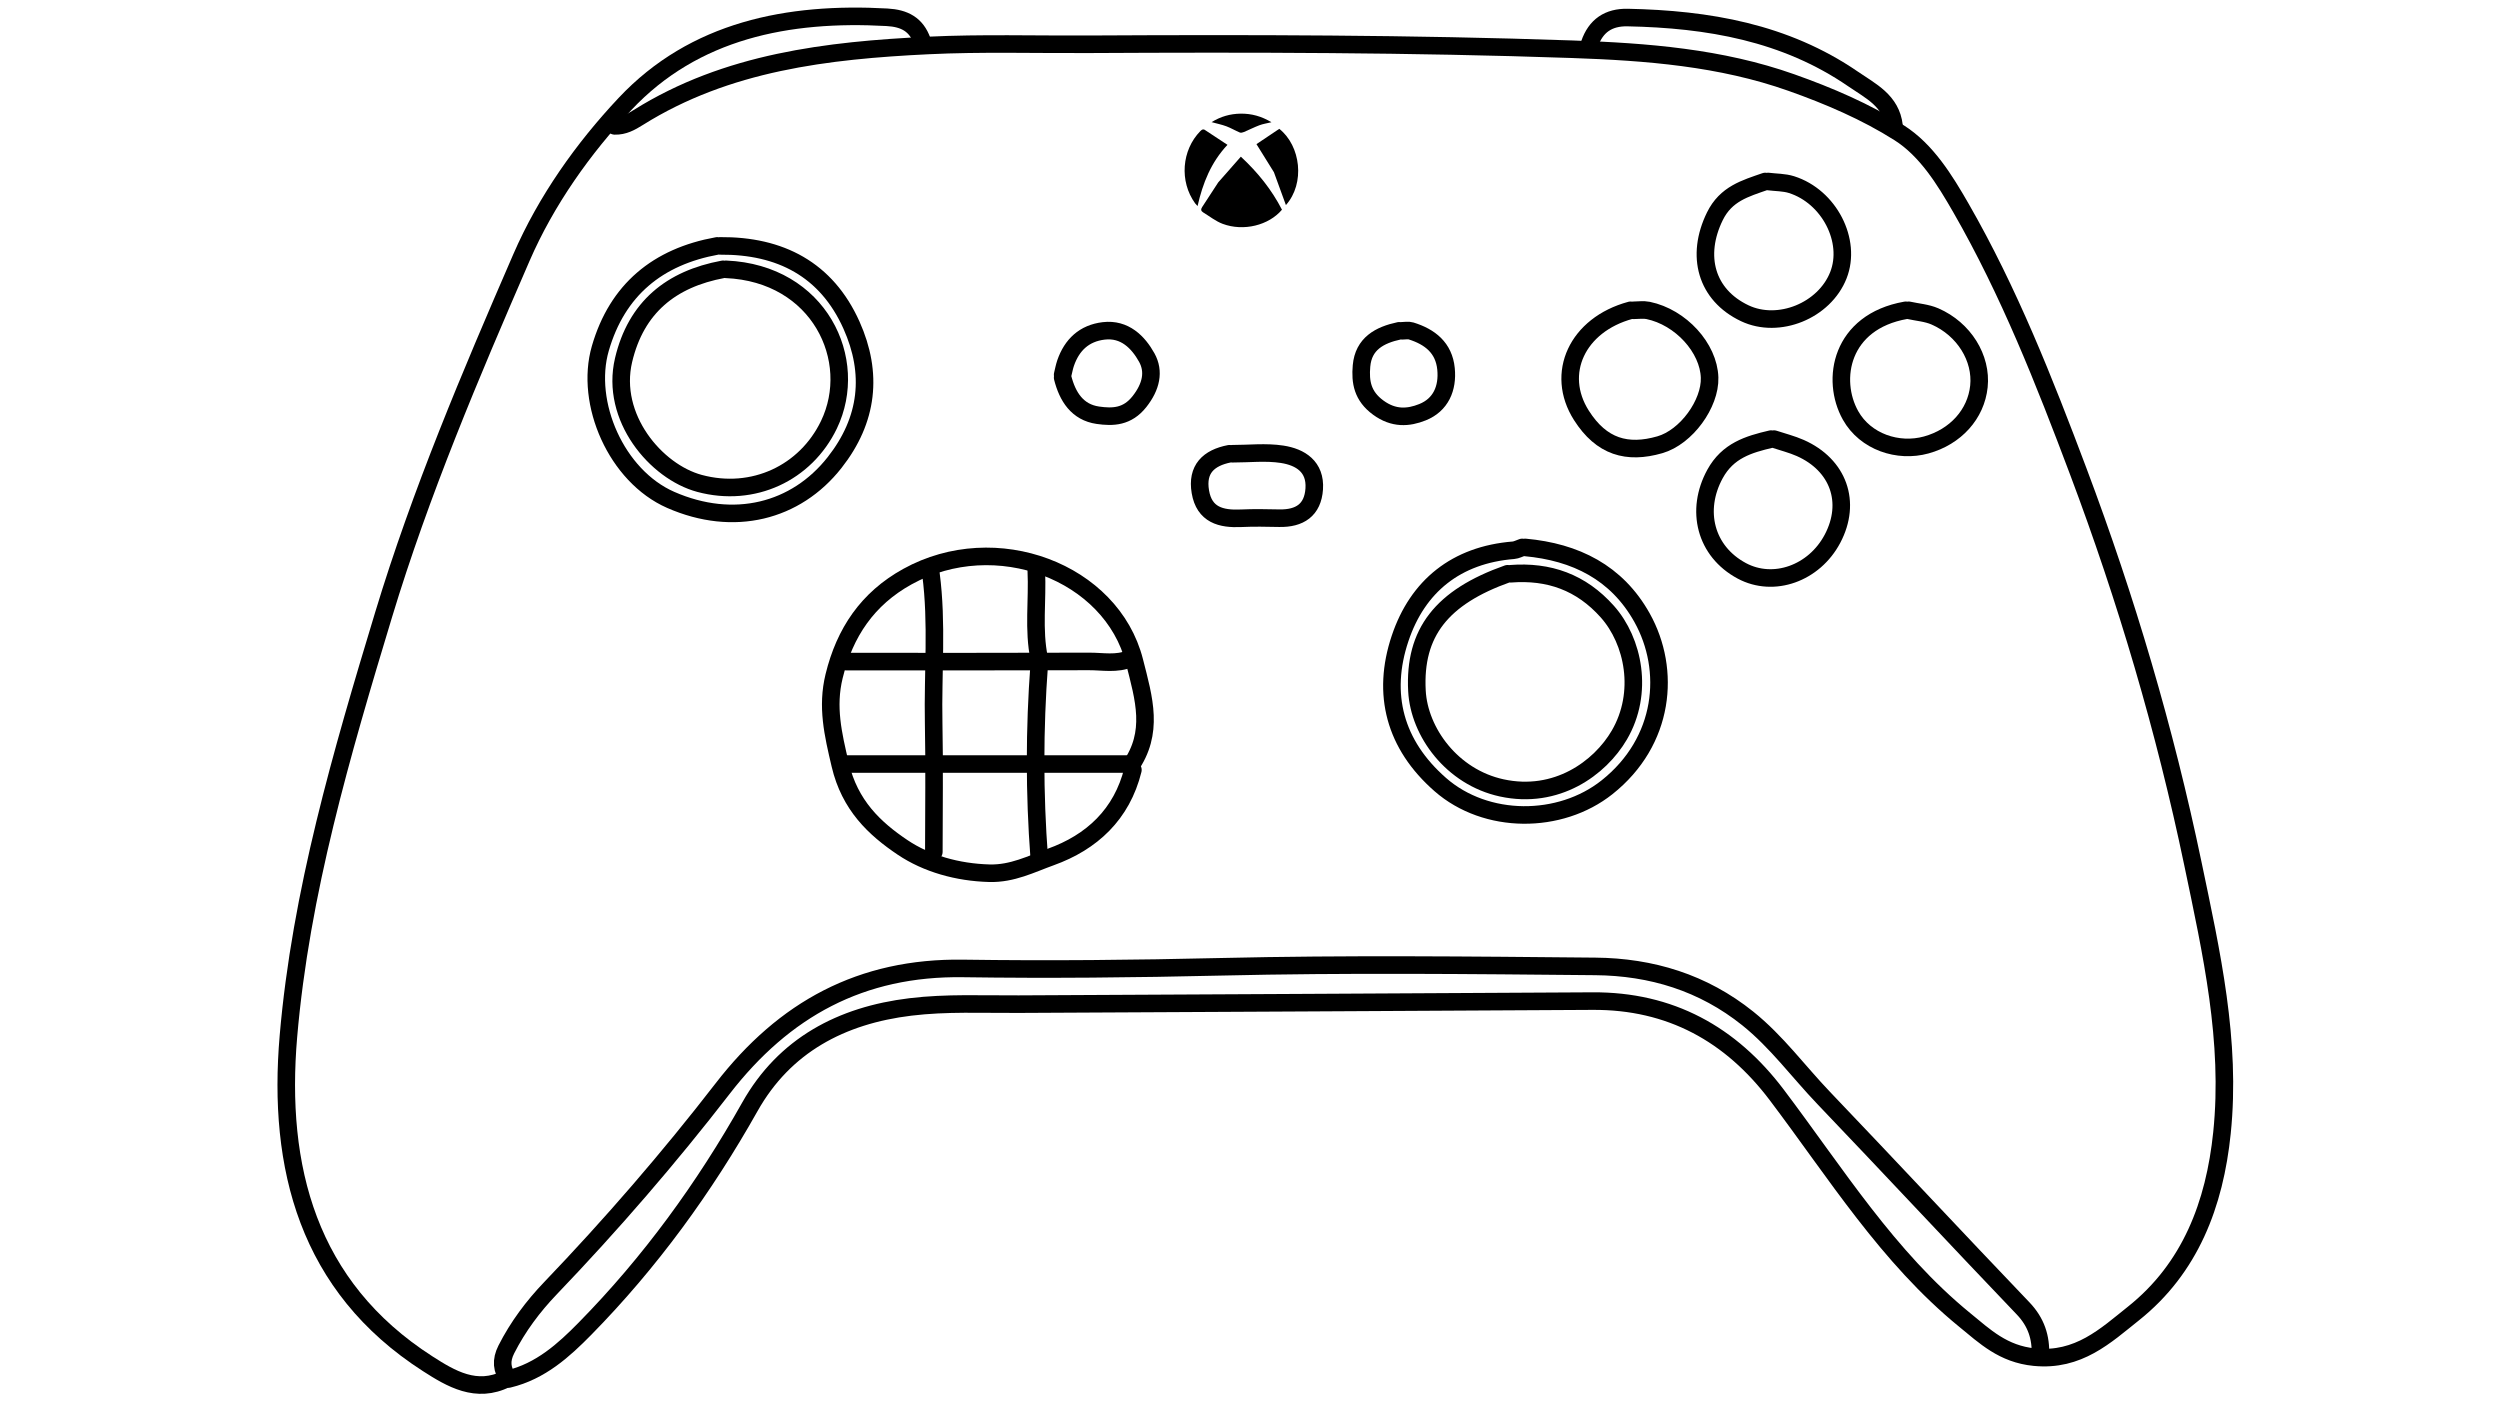
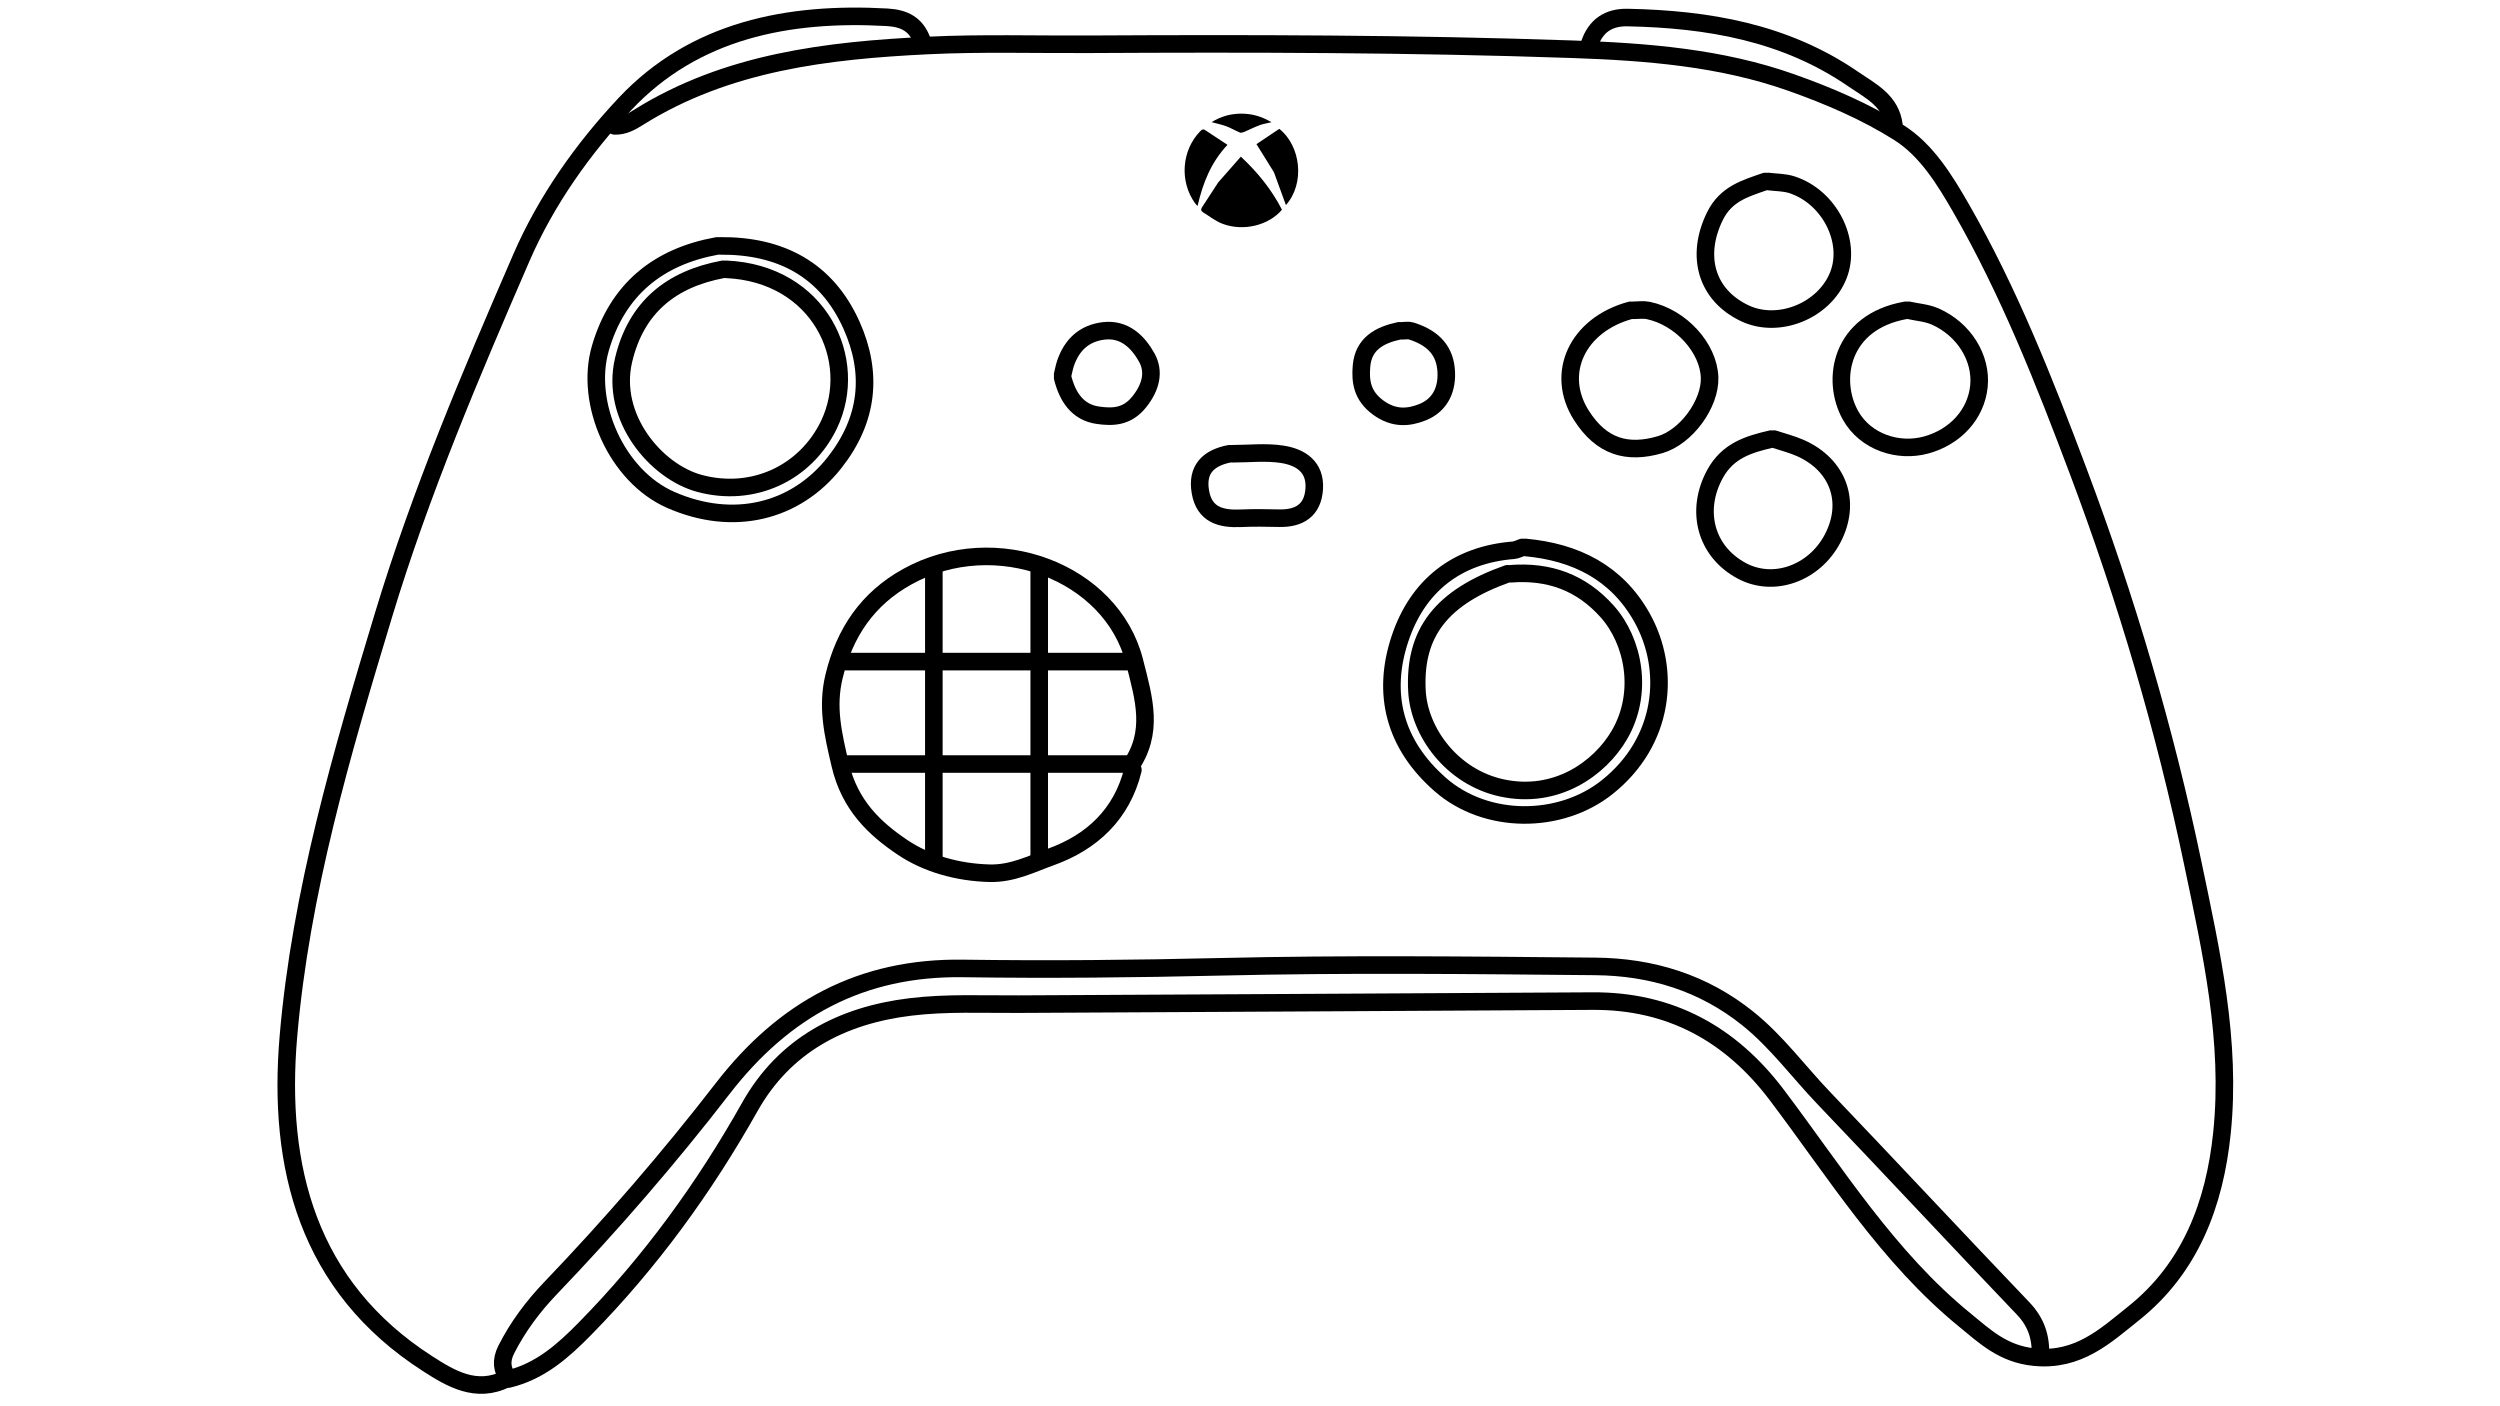
<svg xmlns="http://www.w3.org/2000/svg" version="1.1" id="Layer_1" x="0px" y="0px" width="100%" viewBox="0 0 427 240" enable-background="new 0 0 427 240" xml:space="preserve">
  <path fill="none" id="Right_Outer_Cognition" opacity="1" stroke="#000000" stroke-linecap="round" stroke-linejoin="round" stroke-width="3" d=" M348.5,231.5   C348.626,228.411 347.777,225.81 345.535,223.466   C334.125,211.539 322.881,199.454 311.475,187.523   C307.159,183.008 303.469,177.926 298.531,173.962   C290.884,167.824 282.049,165.152 272.499,165.063   C251.168,164.862 229.825,164.626 208.503,165.129   C193.83,165.475 179.161,165.621 164.501,165.409   C147.093,165.157 133.92,172.355 123.422,185.939   C114.248,197.809 104.418,209.17 94.025,220.024   C91.041,223.139 88.451,226.597 86.478,230.489   C85.537,232.345 85.674,233.949 86.86,235.534   C92.345,234.213 96.313,230.605 99.926,226.927   C111.037,215.62 120.281,202.899 128.079,189.044   C133.993,178.537 143.69,173.42 155.498,171.985   C161.657,171.236 167.831,171.545 174,171.509   C206.667,171.323 239.333,171.193 272,170.987   C285.292,170.903 295.621,176.624 303.476,187.018   C313.551,200.351 322.421,214.703 335.555,225.433   C339.004,228.251 342.115,231.27 347.47,231.8   C355.012,232.547 359.638,228.132 364.383,224.353   C374.11,216.608 378.258,205.672 379.513,193.501   C381.132,177.799 377.714,162.683 374.541,147.491   C369.769,124.642 363.177,102.337 354.968,80.512   C349.182,65.132 343.149,49.827 334.937,35.536   C332.163,30.709 329.047,25.639 324.384,22.683   C318.705,19.081 312.335,16.359 305.964,14.102   C293.895,9.826 281.268,8.85 268.503,8.408   C241.004,7.455 213.503,7.413 186,7.562   C176.832,7.612 167.606,7.325 158.513,7.768   C141.361,8.603 124.161,10.577 109.035,20.056   C107.718,20.881 106.536,21.54 105,21.5  " />
  <path fill="none" id="Left_Outer_Cognition" opacity="1" stroke="#000000" stroke-linecap="round" stroke-linejoin="round" stroke-width="3" d=" M157.5,7   C156.494,4.175 154.489,3.118 151.503,2.951   C134.603,2.007 118.596,5.155 106.76,17.744   C99.631,25.327 93.305,34.211 89.049,44.021   C80.372,64.022 71.844,84.098 65.517,105.005   C58.37,128.622 51.37,152.409 49.261,177.022   C47.353,199.3 52.513,219.747 73.047,232.926   C76.997,235.461 81.366,238.092 86.5,235.5  " />
  <path fill="none" class="Right_Stick" opacity="1" stroke="#000000" stroke-linecap="round" stroke-linejoin="round" stroke-width="3" d=" M260.5,93.5   C269.096,94.284 276.147,97.77 280.47,105.517   C285.446,114.433 284.35,126.63 274.475,134.469   C266.454,140.837 253.829,140.859 245.998,134.002   C238.216,127.188 235.948,118.557 239.134,109.045   C242.132,100.095 248.742,94.769 258.499,93.984   C259.009,93.943 259.5,93.667 260,93.5  " />
  <path fill="none" id="LB_top" opacity="1" stroke="#000000" stroke-linecap="round" stroke-linejoin="round" stroke-width="3" d=" M323.5,21.5   C323.013,17.218 319.535,15.571 316.506,13.492   C304.885,5.516 291.713,3.279 278,2.997   C274.735,2.93 272.561,4.402 271.5,7.5  " />
  <path fill="none" id="View" opacity="1" stroke="#000000" stroke-linecap="round" stroke-linejoin="round" stroke-width="3" d=" M181.5,64.5   C182.323,67.753 184.006,70.416 187.511,70.922   C190.074,71.291 192.544,71.225 194.619,68.594   C196.613,66.068 197.199,63.47 195.868,61.073   C194.42,58.467 192.108,56.082 188.502,56.517   C185.182,56.918 183.083,58.894 182.008,62.003   C181.785,62.65 181.667,63.333 181.5,64  " />
  <path fill="none" id="D_Pad" opacity="1" stroke="#000000" stroke-linecap="round" stroke-linejoin="round" stroke-width="3" d=" M193.5,131.5   C191.613,139.095 186.49,143.852 179.457,146.379   C176.128,147.576 172.919,149.251 168.996,149.147   C163.539,149.002 158.288,147.503 154.173,144.742   C149.368,141.518 145.135,137.534 143.51,130.615   C142.274,125.355 141.187,120.732 142.465,115.491   C144.285,108.031 148.173,102.254 154.992,98.485   C170.056,90.157 189.852,97.644 193.759,112.934   C195.418,119.425 197.147,125.111 193,131  " />
-   <path fill="none" class="D_Pad_Line" opacity="1" stroke="#000000" stroke-linecap="round" stroke-linejoin="round" stroke-width="3" d=" M193,112.5   C190.725,113.478 188.332,112.964 186,112.973   C172.167,113.027 158.333,113 144.5,113  " />
-   <path fill="none" class="D_Pad_Line" opacity="1" stroke="#000000" stroke-linecap="round" stroke-linejoin="round" stroke-width="3" d=" M192.5,130.5   C176.5,130.5 160.5,130.5 144.5,130.5  " />
-   <path fill="none" class="D_Pad_Line" opacity="1" stroke="#000000" stroke-linecap="round" stroke-linejoin="round" stroke-width="3" d=" M177.5,113.5   C176.678,124.5 176.67,135.5 177.5,146.5  " />
-   <path fill="none" class="D_Pad_Line" opacity="1" stroke="#000000" stroke-linecap="round" stroke-linejoin="round" stroke-width="3" d=" M159,98   C160.122,106.481 159.297,115.001 159.469,123.501   C159.618,130.831 159.5,138.167 159.5,145.5  " />
-   <path fill="none" class="D_Pad_Line" opacity="1" stroke="#000000" stroke-linecap="round" stroke-linejoin="round" stroke-width="3" d=" M177,97.5   C177.243,102.497 176.456,107.529 177.5,112.5  " />
+   <rect id="dpad_up" x="159.5" y="97.5" width="18" height="15.5" fill="none" opacity="1" />
+   <rect id="dpad_down" x="159.5" y="130.5" width="18" height="16" fill="none" opacity="1" />
+   <rect id="dpad_left" x="144.5" y="113" width="15" height="17.5" fill="none" opacity="1" />
+   <rect id="dpad_right" x="177.5" y="113" width="15.5" height="17.5" fill="none" opacity="1" />
+   <line x1="144.5" y1="113" x2="159.5" y2="113" fill="none" stroke="#000000" stroke-width="3" stroke-linecap="round" />
+   <line x1="159.5" y1="113" x2="177.5" y2="113" fill="none" stroke="#000000" stroke-width="3" stroke-linecap="round" />
+   <line x1="177.5" y1="113" x2="193" y2="113" fill="none" stroke="#000000" stroke-width="3" stroke-linecap="round" />
+   <line x1="144.5" y1="130.5" x2="159.5" y2="130.5" fill="none" stroke="#000000" stroke-width="3" stroke-linecap="round" />
+   <line x1="159.5" y1="130.5" x2="177.5" y2="130.5" fill="none" stroke="#000000" stroke-width="3" stroke-linecap="round" />
+   <line x1="177.5" y1="130.5" x2="192.5" y2="130.5" fill="none" stroke="#000000" stroke-width="3" stroke-linecap="round" />
+   <line x1="159.5" y1="97.5" x2="159.5" y2="113" fill="none" stroke="#000000" stroke-width="3" stroke-linecap="round" />
+   <line x1="159.5" y1="113" x2="159.5" y2="130.5" fill="none" stroke="#000000" stroke-width="3" stroke-linecap="round" />
+   <line x1="159.5" y1="130.5" x2="159.5" y2="146.5" fill="none" stroke="#000000" stroke-width="3" stroke-linecap="round" />
+   <line x1="177.5" y1="97.5" x2="177.5" y2="113" fill="none" stroke="#000000" stroke-width="3" stroke-linecap="round" />
+   <line x1="177.5" y1="113" x2="177.5" y2="130.5" fill="none" stroke="#000000" stroke-width="3" stroke-linecap="round" />
+   <line x1="177.5" y1="130.5" x2="177.5" y2="146.5" fill="none" stroke="#000000" stroke-width="3" stroke-linecap="round" />
  <path fill="none" id="A" opacity="1" stroke="#000000" stroke-linecap="round" stroke-linejoin="round" stroke-width="3" d=" M302.5,75   C298.638,75.899 295.103,76.971 292.923,80.958   C289.533,87.16 291.26,94.157 297.5,97.5   C302.929,100.408 309.864,97.947 313,92   C316.271,85.798 314.03,79.423 307.491,76.52   C306.053,75.882 304.5,75.5 303,75  " />
  <path fill="none" id="Menu" opacity="1" stroke="#000000" stroke-linecap="round" stroke-linejoin="round" stroke-width="3" d=" M239,56.5   C235.647,57.214 232.877,58.697 232.546,62.504   C232.308,65.246 232.697,67.642 235.409,69.624   C238.039,71.546 240.539,71.376 242.962,70.406   C246.077,69.16 247.309,66.33 246.981,63.002   C246.624,59.389 244.225,57.523 240.994,56.52   C240.538,56.378 240,56.5 239.5,56.5  " />
  <path fill="none" id="B" opacity="1" stroke="#000000" stroke-linecap="round" stroke-linejoin="round" stroke-width="3" d=" M325.5,53   C314.386,54.964 312.652,64.863 316.076,70.958   C318.614,75.477 324.189,77.328 329,76   C334.017,74.615 337.507,70.737 338,66   C338.502,61.175 335.465,56.209 330.482,54.041   C329.099,53.439 327.5,53.333 326,53  " />
  <path fill="none" id="Share" opacity="1" stroke="#000000" stroke-linecap="round" stroke-linejoin="round" stroke-width="3" d=" M210,77.5   C206.422,78.197 204.368,80.138 205.022,83.996   C205.691,87.949 208.548,88.684 212.001,88.519   C214.163,88.416 216.334,88.465 218.5,88.508   C221.971,88.576 224.231,87.126 224.471,83.498   C224.721,79.715 222.114,78.07 218.986,77.589   C216.218,77.163 213.333,77.5 210.5,77.5  " />
  <path fill="none" id="X" opacity="1" stroke="#000000" stroke-linecap="round" stroke-linejoin="round" stroke-width="3" d=" M278.5,53   C269.378,55.47 265.559,63.789 270.099,70.937   C273.536,76.346 277.93,77.563 283.491,75.967   C288.043,74.661 292.134,68.949 292,64.5   C291.847,59.429 287.075,54.177 281.495,53.023   C280.696,52.858 279.833,53 279,53  " />
  <path fill="none" class="Left_Stick" opacity="1" stroke="#000000" stroke-linecap="round" stroke-linejoin="round" stroke-width="3" d=" M123.5,46   C114.627,47.65 108.634,52.48 106.507,61.502   C104.196,71.296 112.032,80.564 119.482,82.567   C128.632,85.027 137.606,80.814 141.585,72.541   C146.898,61.489 139.935,46.682 124,46  " />
  <path fill="none" class="Left_Stick" opacity="1" stroke="#000000" stroke-linecap="round" stroke-linejoin="round" stroke-width="3" d=" M122.5,42   C112.337,43.838 105.432,49.502 102.535,59.51   C99.834,68.844 105.283,81.313 114.553,85.378   C125.344,90.11 135.946,87.379 142.531,79.025   C148.303,71.702 149.125,63.772 145.431,55.531   C141.162,46.008 133.25,41.916 123,42  " />
  <path fill="none" id="Y" opacity="1" stroke="#000000" stroke-linecap="round" stroke-linejoin="round" stroke-width="3" d=" M301.5,31   C298.094,32.189 294.789,33.088 292.897,36.949   C289.597,43.685 291.393,50.362 298,53.5   C303.792,56.251 311.611,53.075 314,47   C316.305,41.138 312.43,33.569 305.989,31.533   C304.729,31.135 303.333,31.167 302,31  " />
  <g id="XBOX" class="Center_Button" transform="translate(200,18) scale(0.145)">
    <path fill="none" opacity="1" stroke="none" d=" M94,151   C62.667,151 31.833,151 1,151   C1,101 1,51 1,1   C56,1 111,1 166,1   C166,51 166,101 166,151   C142.167,151 118.333,151 94,151  M55.461,90.976   C49.228,100.593 43.054,110.249 36.725,119.801   C34.967,122.453 35.326,124.457 37.868,126.009   C45.482,130.655 52.687,136.462 60.904,139.534   C85.537,148.743 115.277,141.283 130.765,122.883   C118.703,99.447 102.474,79.141 82.326,60.408   C73.222,70.755 64.568,80.589 55.461,90.976  M40.877,29.565   C38.532,27.512 36.792,28.06 34.629,30.267   C12.552,52.795 9.8,89.496 28.405,115.309   C29.109,116.286 29.998,117.13 31.323,118.625   C37.461,91.561 47.197,67.062 66.56,46.463   C57.861,40.715 49.694,35.318 40.877,29.565  M121.439,79.101   C126.125,91.964 130.812,104.827 135.402,117.428   C158.256,91.706 152.84,47.679 127.598,27.619   C118.429,33.767 109.11,40.014 100.716,45.641   C107.864,57.101 114.506,67.752 121.439,79.101  M81.526,9.729   C69.57,9.943 58.545,13.142 47.839,19.731   C54.224,21.483 59.932,22.629 65.316,24.644   C70.737,26.673 75.767,29.728 81.123,31.964   C82.444,32.516 84.505,31.975 85.982,31.355   C92.1,28.787 98.018,25.712 104.22,23.385   C108.462,21.793 113.053,21.13 118.341,19.845   C106.757,12.872 95.119,9.595 81.526,9.729  z" />
    <path fill="#000000" opacity="1" stroke="none" d=" M55.688,90.7   C64.568,80.589 73.222,70.755 82.326,60.408   C102.474,79.141 118.703,99.447 130.765,122.883   C115.277,141.283 85.537,148.743 60.904,139.534   C52.687,136.462 45.482,130.655 37.868,126.009   C35.326,124.457 34.967,122.453 36.725,119.801   C43.054,110.249 49.228,100.593 55.688,90.7  z" />
    <path fill="#000000" opacity="1" stroke="none" d=" M41.202,29.743   C49.694,35.318 57.861,40.715 66.56,46.463   C47.197,67.062 37.461,91.561 31.323,118.625   C29.998,117.13 29.109,116.286 28.405,115.309   C9.8,89.496 12.552,52.795 34.629,30.267   C36.792,28.06 38.532,27.512 41.202,29.743  z" />
    <path fill="#000000" opacity="1" stroke="none" d=" M121.294,78.752   C114.506,67.752 107.864,57.101 100.716,45.641   C109.11,40.014 118.429,33.767 127.598,27.619   C152.84,47.679 158.256,91.706 135.402,117.428   C130.812,104.827 126.125,91.964 121.294,78.752  z" />
    <path fill="#000000" opacity="1" stroke="none" d=" M82.017,9.726   C95.119,9.595 106.757,12.872 118.341,19.845   C113.053,21.13 108.462,21.793 104.22,23.385   C98.018,25.712 92.1,28.787 85.982,31.355   C84.505,31.975 82.444,32.516 81.123,31.964   C75.767,29.728 70.737,26.673 65.316,24.644   C59.932,22.629 54.224,21.483 47.839,19.731   C58.545,13.142 69.57,9.943 82.017,9.726  z" />
  </g>
  <path fill="none" class="Right_Stick" opacity="1" stroke="#000000" stroke-linecap="round" stroke-linejoin="round" stroke-width="3" d=" M257.5,98   C246.231,101.995 241.491,108.054 242.015,117.999   C242.387,125.052 248.009,132.724 256.484,134.572   C265.857,136.615 273.273,131.21 276.581,125.547   C280.803,118.317 279.007,109.492 274.535,104.469   C270.059,99.441 264.553,97.494 258,98  " />
</svg>
